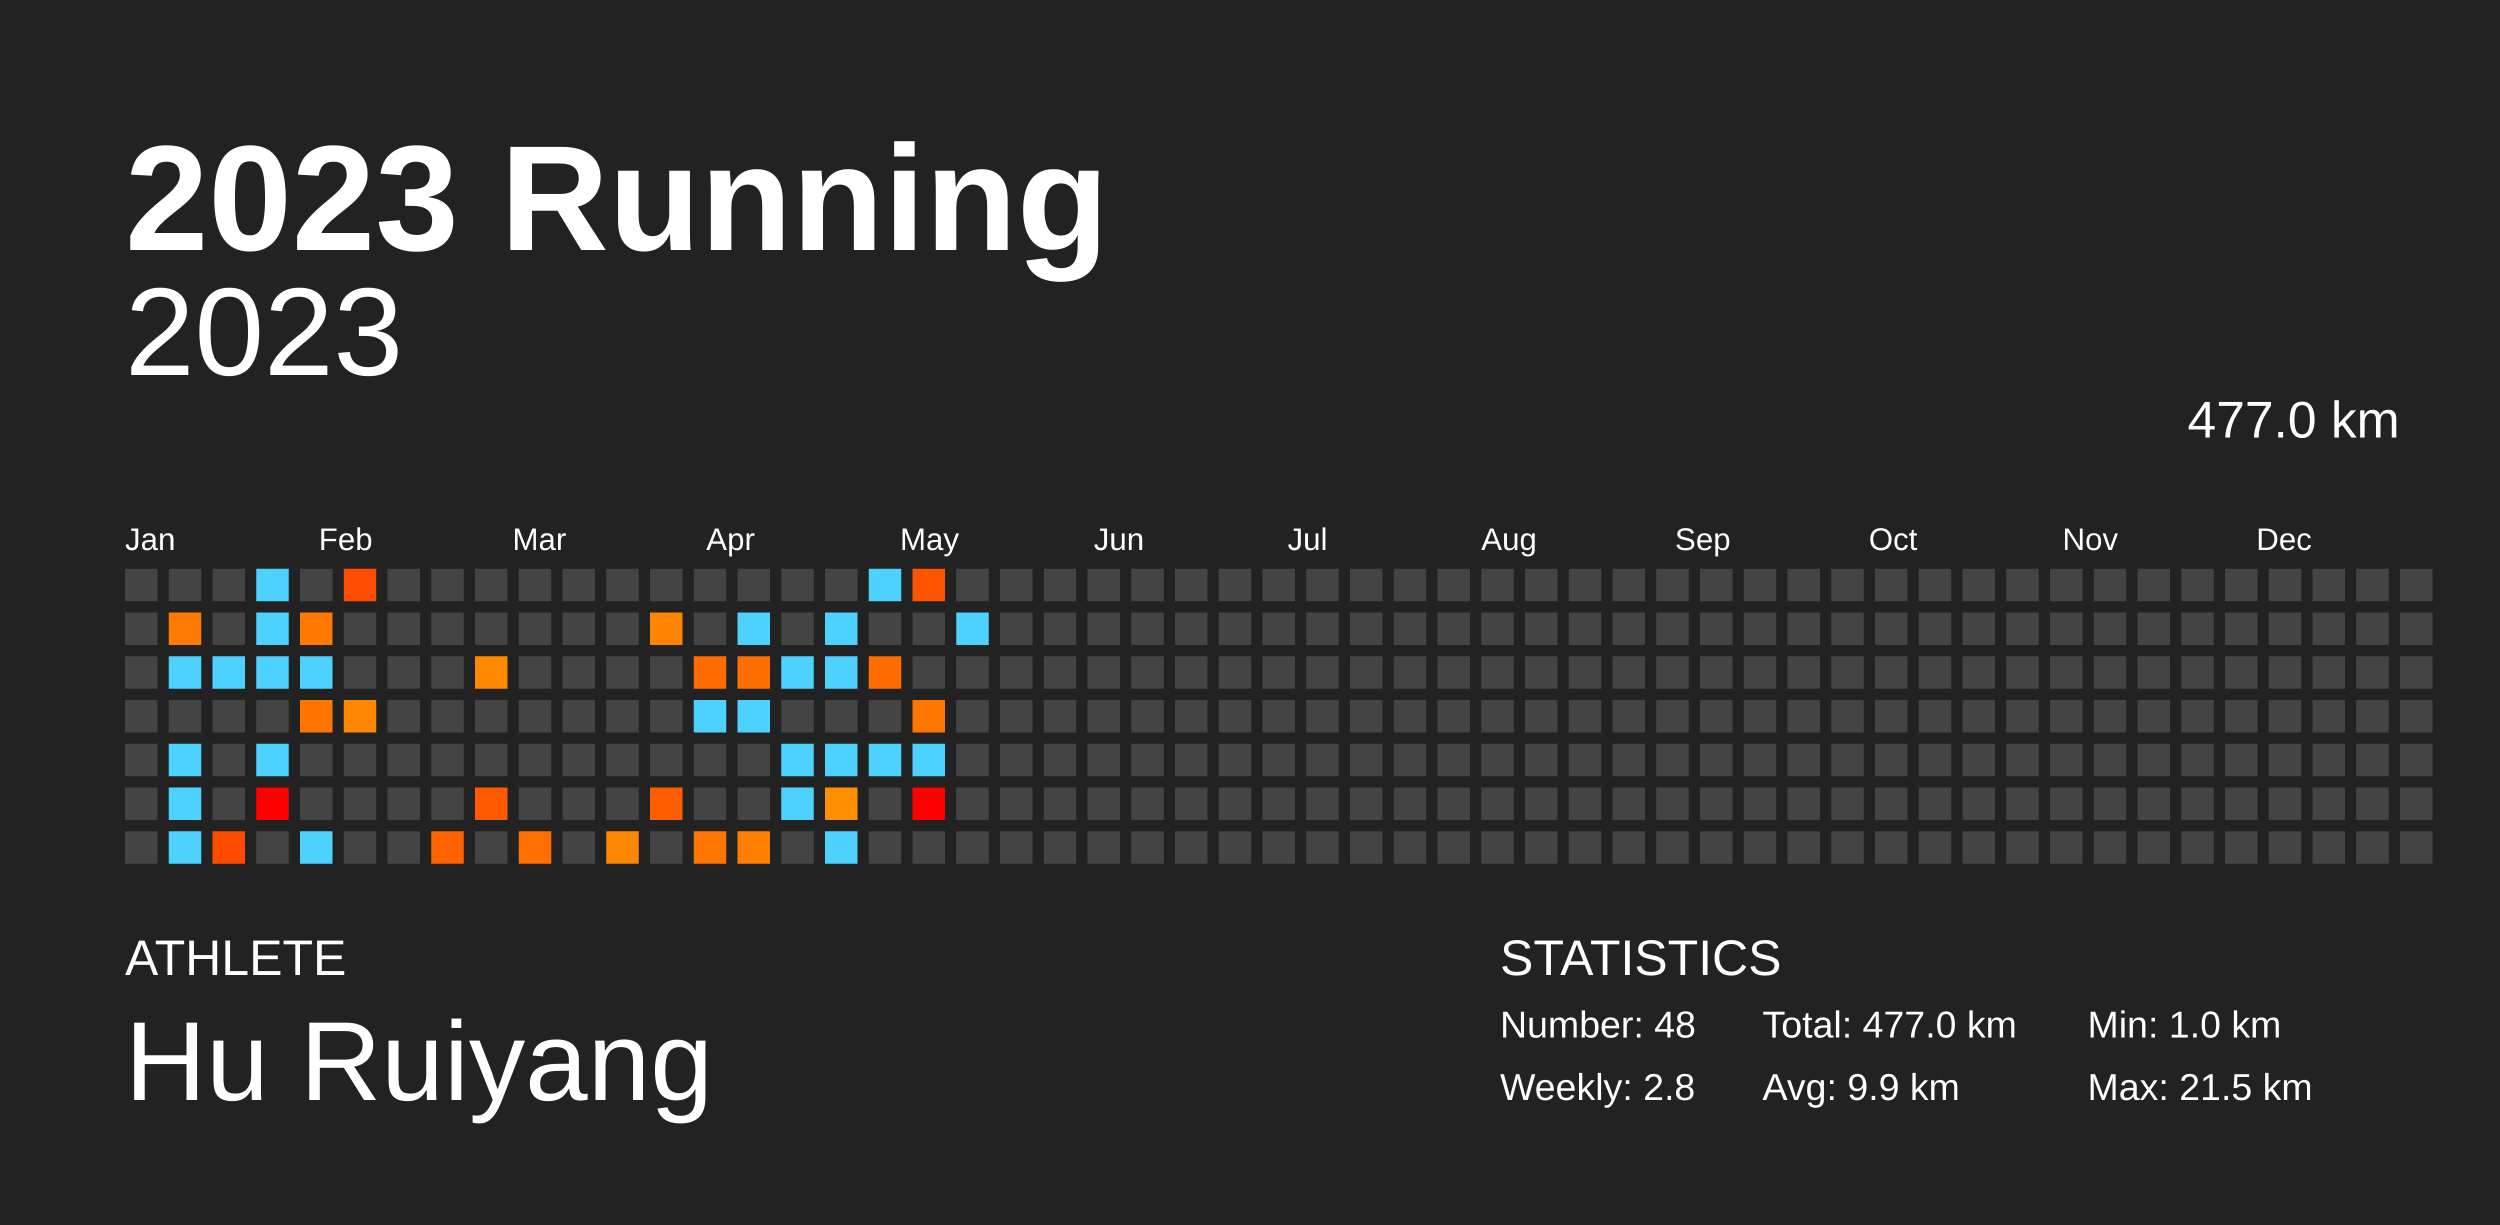
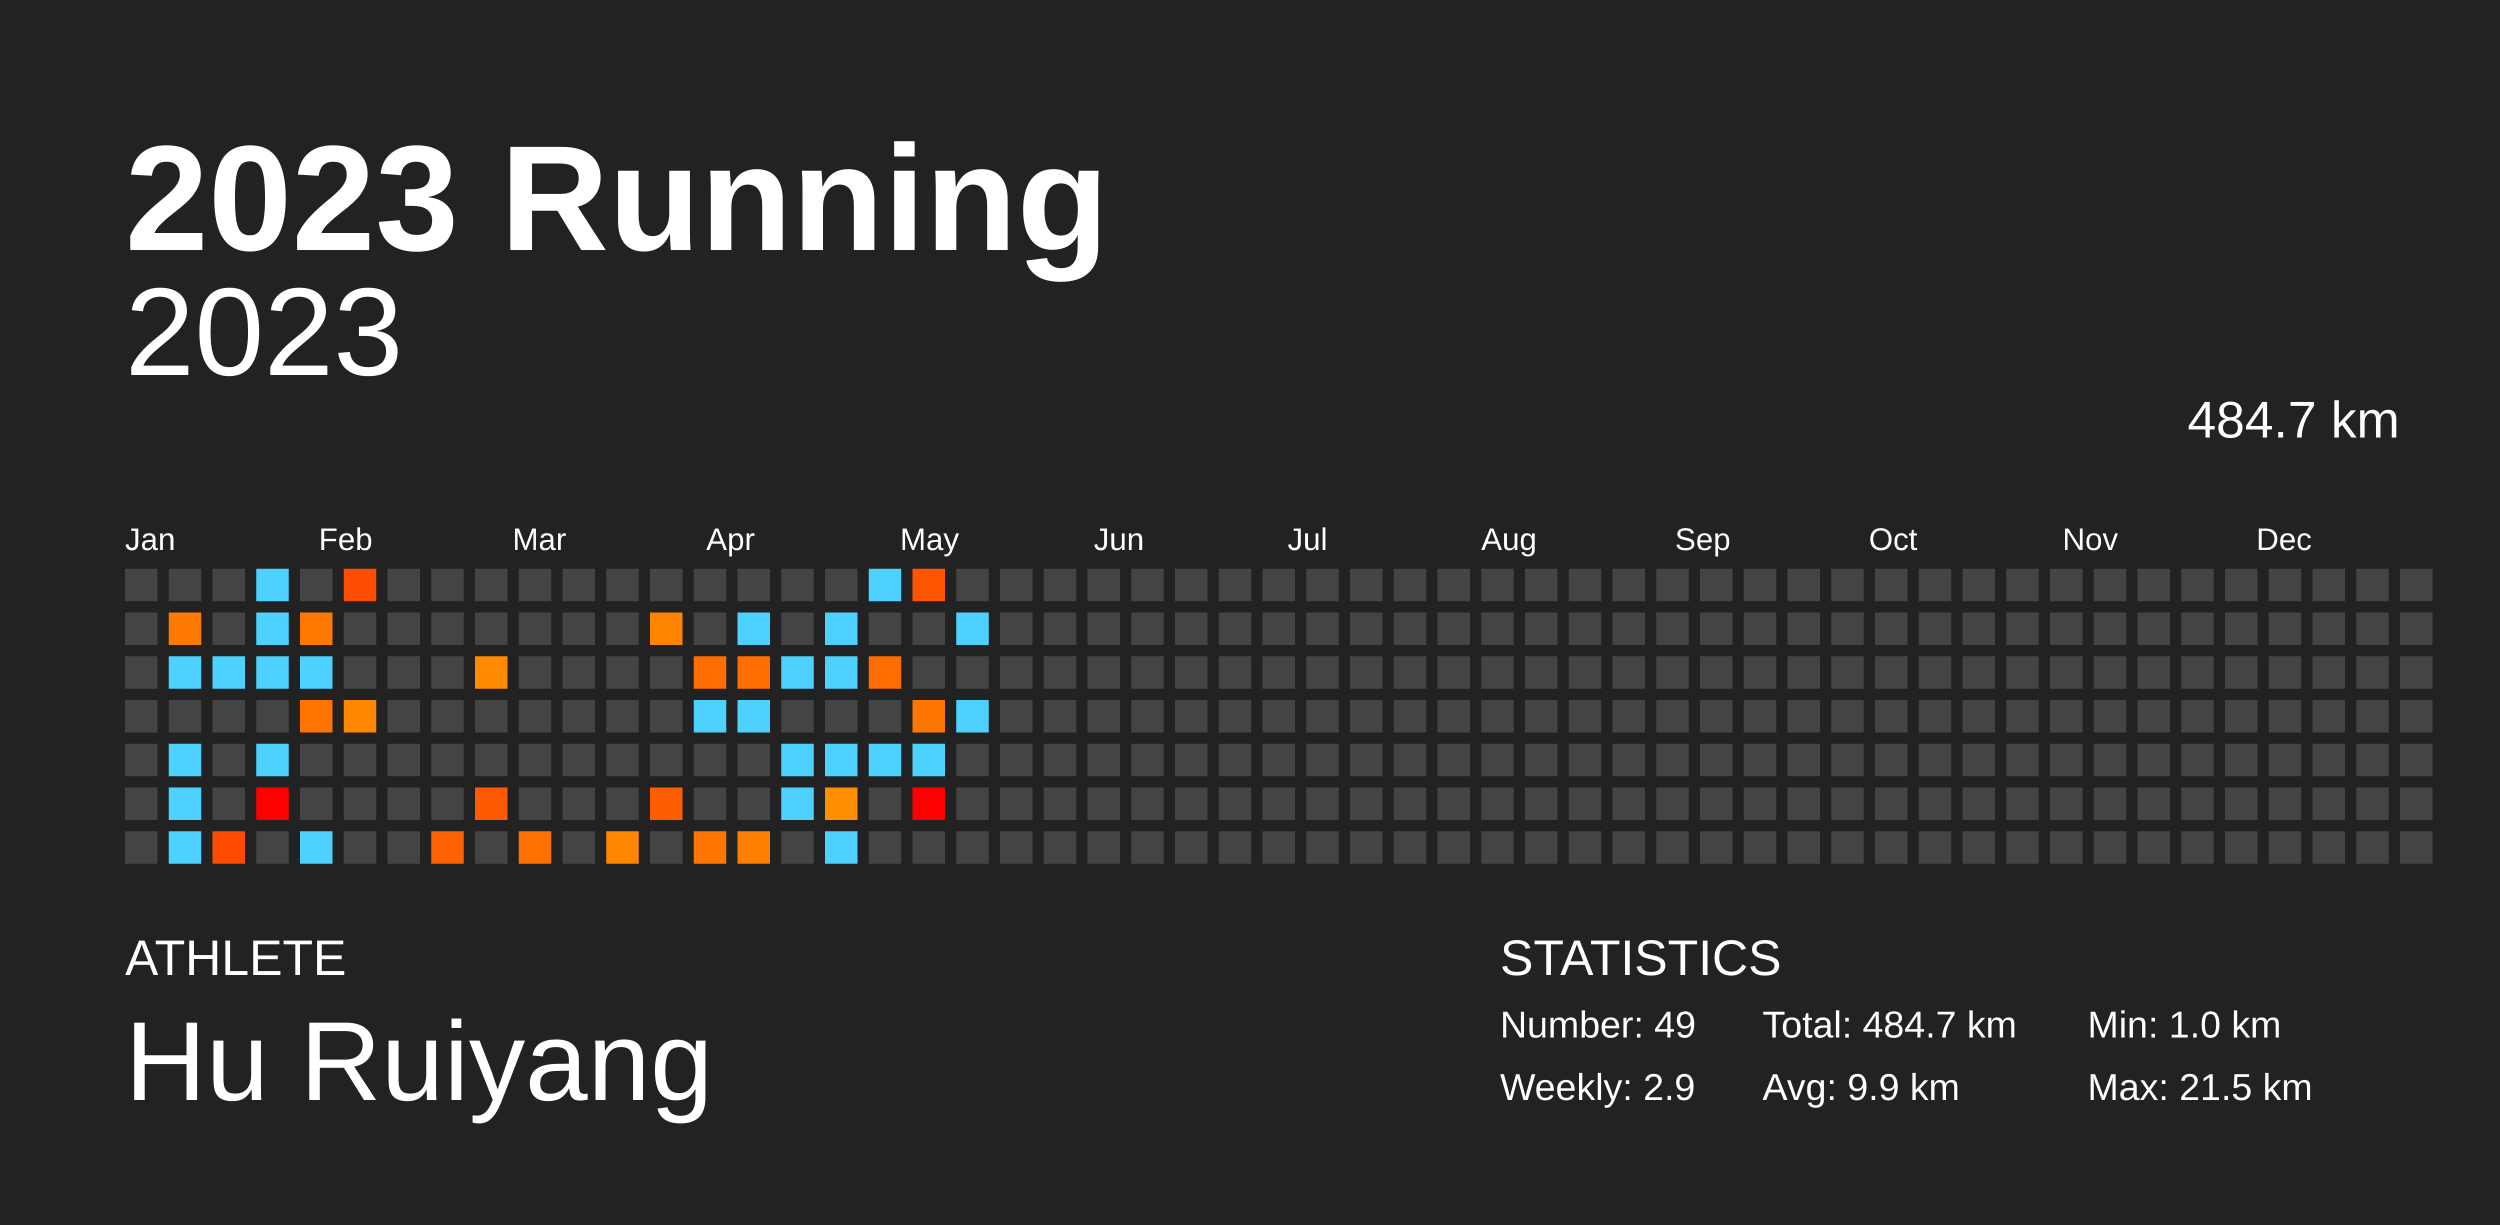
<svg xmlns="http://www.w3.org/2000/svg" baseProfile="full" height="98mm" version="1.1" viewBox="0,0,200,98" width="200mm">
  <defs />
  <rect fill="#222222" height="98" width="200" x="0" y="0" />
  <text fill="#FFFFFF" style="font-size:12px; font-family:Arial; font-weight:bold;" x="10" y="20">2023 Running</text>
  <text fill="#FFFFFF" style="font-size:4px; font-family:Arial" x="10" y="78">ATHLETE</text>
  <text fill="#FFFFFF" style="font-size:9px; font-family:Arial" x="10" y="88">Hu Ruiyang</text>
  <text fill="#FFFFFF" style="font-size:4px; font-family:Arial" x="120" y="78">STATISTICS</text>
-   <text fill="#FFFFFF" style="font-size:3px; font-family:Arial" x="120" y="83">Number: 48</text>
-   <text fill="#FFFFFF" style="font-size:3px; font-family:Arial" x="120" y="88">Weekly: 2.8</text>
-   <text fill="#FFFFFF" style="font-size:3px; font-family:Arial" x="141" y="83">Total: 477.0 km</text>
+   <text fill="#FFFFFF" style="font-size:3px; font-family:Arial" x="120" y="83">Number: 49</text>
+   <text fill="#FFFFFF" style="font-size:3px; font-family:Arial" x="120" y="88">Weekly: 2.9</text>
+   <text fill="#FFFFFF" style="font-size:3px; font-family:Arial" x="141" y="83">Total: 484.7 km</text>
  <text fill="#FFFFFF" style="font-size:3px; font-family:Arial" x="141" y="88">Avg: 9.9 km</text>
  <text fill="#FFFFFF" style="font-size:3px; font-family:Arial" x="167" y="83">Min: 1.0 km</text>
  <text fill="#FFFFFF" style="font-size:3px; font-family:Arial" x="167" y="88">Max: 21.5 km</text>
  <text alignment-baseline="hanging" fill="#FFFFFF" style="font-size:10.0px; font-family:Arial;" x="10" y="30">2023</text>
-   <text alignment-baseline="hanging" fill="#FFFFFF" style="font-size:4.125px; font-family:Arial;" x="175" y="35">477.0 km</text>
+   <text alignment-baseline="hanging" fill="#FFFFFF" style="font-size:4.125px; font-family:Arial;" x="175" y="35">484.7 km</text>
  <text fill="#FFFFFF" style="font-size:2.5px; font-family:Arial" x="10.0" y="44">Jan</text>
  <text fill="#FFFFFF" style="font-size:2.5px; font-family:Arial" x="25.5" y="44">Feb</text>
  <text fill="#FFFFFF" style="font-size:2.5px; font-family:Arial" x="41.0" y="44">Mar</text>
  <text fill="#FFFFFF" style="font-size:2.5px; font-family:Arial" x="56.5" y="44">Apr</text>
  <text fill="#FFFFFF" style="font-size:2.5px; font-family:Arial" x="72.0" y="44">May</text>
  <text fill="#FFFFFF" style="font-size:2.5px; font-family:Arial" x="87.5" y="44">Jun</text>
  <text fill="#FFFFFF" style="font-size:2.5px; font-family:Arial" x="103.0" y="44">Jul</text>
  <text fill="#FFFFFF" style="font-size:2.5px; font-family:Arial" x="118.5" y="44">Aug</text>
  <text fill="#FFFFFF" style="font-size:2.5px; font-family:Arial" x="134.0" y="44">Sep</text>
  <text fill="#FFFFFF" style="font-size:2.5px; font-family:Arial" x="149.5" y="44">Oct</text>
  <text fill="#FFFFFF" style="font-size:2.5px; font-family:Arial" x="165.0" y="44">Nov</text>
  <text fill="#FFFFFF" style="font-size:2.5px; font-family:Arial" x="180.5" y="44">Dec</text>
  <rect fill="#444444" height="2.6" width="2.6" x="10.0" y="45.5" />
  <rect fill="#444444" height="2.6" width="2.6" x="10.0" y="49.0" />
  <rect fill="#444444" height="2.6" width="2.6" x="10.0" y="52.5" />
  <rect fill="#444444" height="2.6" width="2.6" x="10.0" y="56.0" />
  <rect fill="#444444" height="2.6" width="2.6" x="10.0" y="59.5" />
  <rect fill="#444444" height="2.6" width="2.6" x="10.0" y="63.0" />
  <rect fill="#444444" height="2.6" width="2.6" x="10.0" y="66.5" />
  <rect fill="#444444" height="2.6" width="2.6" x="13.5" y="45.5" />
  <rect fill="#ff7a00" height="2.6" width="2.6" x="13.5" y="49.0" />
  <rect fill="#4dd2ff" height="2.6" width="2.6" x="13.5" y="52.5" />
  <rect fill="#444444" height="2.6" width="2.6" x="13.5" y="56.0" />
  <rect fill="#4dd2ff" height="2.6" width="2.6" x="13.5" y="59.5" />
  <rect fill="#4dd2ff" height="2.6" width="2.6" x="13.5" y="63.0" />
  <rect fill="#4dd2ff" height="2.6" width="2.6" x="13.5" y="66.5" />
  <rect fill="#444444" height="2.6" width="2.6" x="17.0" y="45.5" />
  <rect fill="#444444" height="2.6" width="2.6" x="17.0" y="49.0" />
  <rect fill="#4dd2ff" height="2.6" width="2.6" x="17.0" y="52.5" />
  <rect fill="#444444" height="2.6" width="2.6" x="17.0" y="56.0" />
  <rect fill="#444444" height="2.6" width="2.6" x="17.0" y="59.5" />
  <rect fill="#444444" height="2.6" width="2.6" x="17.0" y="63.0" />
  <rect fill="#ff4b00" height="2.6" width="2.6" x="17.0" y="66.5" />
  <rect fill="#4dd2ff" height="2.6" width="2.6" x="20.5" y="45.5" />
  <rect fill="#4dd2ff" height="2.6" width="2.6" x="20.5" y="49.0" />
  <rect fill="#4dd2ff" height="2.6" width="2.6" x="20.5" y="52.5" />
  <rect fill="#444444" height="2.6" width="2.6" x="20.5" y="56.0" />
  <rect fill="#4dd2ff" height="2.6" width="2.6" x="20.5" y="59.5" />
  <rect fill="red" height="2.6" width="2.6" x="20.5" y="63.0" />
  <rect fill="#444444" height="2.6" width="2.6" x="20.5" y="66.5" />
  <rect fill="#444444" height="2.6" width="2.6" x="24.0" y="45.5" />
  <rect fill="#ff7900" height="2.6" width="2.6" x="24.0" y="49.0" />
  <rect fill="#4dd2ff" height="2.6" width="2.6" x="24.0" y="52.5" />
  <rect fill="#ff7500" height="2.6" width="2.6" x="24.0" y="56.0" />
  <rect fill="#444444" height="2.6" width="2.6" x="24.0" y="59.5" />
  <rect fill="#444444" height="2.6" width="2.6" x="24.0" y="63.0" />
  <rect fill="#4dd2ff" height="2.6" width="2.6" x="24.0" y="66.5" />
  <rect fill="#ff4c00" height="2.6" width="2.6" x="27.5" y="45.5" />
  <rect fill="#444444" height="2.6" width="2.6" x="27.5" y="49.0" />
  <rect fill="#444444" height="2.6" width="2.6" x="27.5" y="52.5" />
  <rect fill="#ff8800" height="2.6" width="2.6" x="27.5" y="56.0" />
  <rect fill="#444444" height="2.6" width="2.6" x="27.5" y="59.5" />
  <rect fill="#444444" height="2.6" width="2.6" x="27.5" y="63.0" />
  <rect fill="#444444" height="2.6" width="2.6" x="27.5" y="66.5" />
  <rect fill="#444444" height="2.6" width="2.6" x="31.0" y="45.5" />
  <rect fill="#444444" height="2.6" width="2.6" x="31.0" y="49.0" />
  <rect fill="#444444" height="2.6" width="2.6" x="31.0" y="52.5" />
  <rect fill="#444444" height="2.6" width="2.6" x="31.0" y="56.0" />
  <rect fill="#444444" height="2.6" width="2.6" x="31.0" y="59.5" />
  <rect fill="#444444" height="2.6" width="2.6" x="31.0" y="63.0" />
  <rect fill="#444444" height="2.6" width="2.6" x="31.0" y="66.5" />
  <rect fill="#444444" height="2.6" width="2.6" x="34.5" y="45.5" />
  <rect fill="#444444" height="2.6" width="2.6" x="34.5" y="49.0" />
  <rect fill="#444444" height="2.6" width="2.6" x="34.5" y="52.5" />
  <rect fill="#444444" height="2.6" width="2.6" x="34.5" y="56.0" />
  <rect fill="#444444" height="2.6" width="2.6" x="34.5" y="59.5" />
  <rect fill="#444444" height="2.6" width="2.6" x="34.5" y="63.0" />
  <rect fill="#ff6200" height="2.6" width="2.6" x="34.5" y="66.5" />
  <rect fill="#444444" height="2.6" width="2.6" x="38.0" y="45.5" />
  <rect fill="#444444" height="2.6" width="2.6" x="38.0" y="49.0" />
  <rect fill="#ff8900" height="2.6" width="2.6" x="38.0" y="52.5" />
  <rect fill="#444444" height="2.6" width="2.6" x="38.0" y="56.0" />
  <rect fill="#444444" height="2.6" width="2.6" x="38.0" y="59.5" />
  <rect fill="#ff5a00" height="2.6" width="2.6" x="38.0" y="63.0" />
  <rect fill="#444444" height="2.6" width="2.6" x="38.0" y="66.5" />
  <rect fill="#444444" height="2.6" width="2.6" x="41.5" y="45.5" />
  <rect fill="#444444" height="2.6" width="2.6" x="41.5" y="49.0" />
  <rect fill="#444444" height="2.6" width="2.6" x="41.5" y="52.5" />
  <rect fill="#444444" height="2.6" width="2.6" x="41.5" y="56.0" />
  <rect fill="#444444" height="2.6" width="2.6" x="41.5" y="59.5" />
  <rect fill="#444444" height="2.6" width="2.6" x="41.5" y="63.0" />
  <rect fill="#ff7000" height="2.6" width="2.6" x="41.5" y="66.5" />
  <rect fill="#444444" height="2.6" width="2.6" x="45.0" y="45.5" />
  <rect fill="#444444" height="2.6" width="2.6" x="45.0" y="49.0" />
  <rect fill="#444444" height="2.6" width="2.6" x="45.0" y="52.5" />
  <rect fill="#444444" height="2.6" width="2.6" x="45.0" y="56.0" />
  <rect fill="#444444" height="2.6" width="2.6" x="45.0" y="59.5" />
  <rect fill="#444444" height="2.6" width="2.6" x="45.0" y="63.0" />
  <rect fill="#444444" height="2.6" width="2.6" x="45.0" y="66.5" />
  <rect fill="#444444" height="2.6" width="2.6" x="48.5" y="45.5" />
  <rect fill="#444444" height="2.6" width="2.6" x="48.5" y="49.0" />
  <rect fill="#444444" height="2.6" width="2.6" x="48.5" y="52.5" />
  <rect fill="#444444" height="2.6" width="2.6" x="48.5" y="56.0" />
  <rect fill="#444444" height="2.6" width="2.6" x="48.5" y="59.5" />
  <rect fill="#444444" height="2.6" width="2.6" x="48.5" y="63.0" />
  <rect fill="#ff8600" height="2.6" width="2.6" x="48.5" y="66.5" />
  <rect fill="#444444" height="2.6" width="2.6" x="52.0" y="45.5" />
  <rect fill="#ff8400" height="2.6" width="2.6" x="52.0" y="49.0" />
  <rect fill="#444444" height="2.6" width="2.6" x="52.0" y="52.5" />
  <rect fill="#444444" height="2.6" width="2.6" x="52.0" y="56.0" />
  <rect fill="#444444" height="2.6" width="2.6" x="52.0" y="59.5" />
  <rect fill="#ff5e00" height="2.6" width="2.6" x="52.0" y="63.0" />
  <rect fill="#444444" height="2.6" width="2.6" x="52.0" y="66.5" />
  <rect fill="#444444" height="2.6" width="2.6" x="55.5" y="45.5" />
  <rect fill="#444444" height="2.6" width="2.6" x="55.5" y="49.0" />
  <rect fill="#ff6d00" height="2.6" width="2.6" x="55.5" y="52.5" />
  <rect fill="#4dd2ff" height="2.6" width="2.6" x="55.5" y="56.0" />
  <rect fill="#444444" height="2.6" width="2.6" x="55.5" y="59.5" />
  <rect fill="#444444" height="2.6" width="2.6" x="55.5" y="63.0" />
  <rect fill="#ff7600" height="2.6" width="2.6" x="55.5" y="66.5" />
  <rect fill="#444444" height="2.6" width="2.6" x="59.0" y="45.5" />
  <rect fill="#4dd2ff" height="2.6" width="2.6" x="59.0" y="49.0" />
  <rect fill="#ff6e00" height="2.6" width="2.6" x="59.0" y="52.5" />
  <rect fill="#4dd2ff" height="2.6" width="2.6" x="59.0" y="56.0" />
  <rect fill="#444444" height="2.6" width="2.6" x="59.0" y="59.5" />
  <rect fill="#444444" height="2.6" width="2.6" x="59.0" y="63.0" />
  <rect fill="#ff7f00" height="2.6" width="2.6" x="59.0" y="66.5" />
  <rect fill="#444444" height="2.6" width="2.6" x="62.5" y="45.5" />
  <rect fill="#444444" height="2.6" width="2.6" x="62.5" y="49.0" />
  <rect fill="#4dd2ff" height="2.6" width="2.6" x="62.5" y="52.5" />
  <rect fill="#444444" height="2.6" width="2.6" x="62.5" y="56.0" />
  <rect fill="#4dd2ff" height="2.6" width="2.6" x="62.5" y="59.5" />
  <rect fill="#4dd2ff" height="2.6" width="2.6" x="62.5" y="63.0" />
  <rect fill="#444444" height="2.6" width="2.6" x="62.5" y="66.5" />
  <rect fill="#444444" height="2.6" width="2.6" x="66.0" y="45.5" />
  <rect fill="#4dd2ff" height="2.6" width="2.6" x="66.0" y="49.0" />
  <rect fill="#4dd2ff" height="2.6" width="2.6" x="66.0" y="52.5" />
  <rect fill="#444444" height="2.6" width="2.6" x="66.0" y="56.0" />
  <rect fill="#4dd2ff" height="2.6" width="2.6" x="66.0" y="59.5" />
  <rect fill="#ff8e00" height="2.6" width="2.6" x="66.0" y="63.0" />
  <rect fill="#4dd2ff" height="2.6" width="2.6" x="66.0" y="66.5" />
  <rect fill="#4dd2ff" height="2.6" width="2.6" x="69.5" y="45.5" />
  <rect fill="#444444" height="2.6" width="2.6" x="69.5" y="49.0" />
  <rect fill="#ff6c00" height="2.6" width="2.6" x="69.5" y="52.5" />
  <rect fill="#444444" height="2.6" width="2.6" x="69.5" y="56.0" />
  <rect fill="#4dd2ff" height="2.6" width="2.6" x="69.5" y="59.5" />
  <rect fill="#444444" height="2.6" width="2.6" x="69.5" y="63.0" />
  <rect fill="#444444" height="2.6" width="2.6" x="69.5" y="66.5" />
  <rect fill="#ff5500" height="2.6" width="2.6" x="73.0" y="45.5" />
  <rect fill="#444444" height="2.6" width="2.6" x="73.0" y="49.0" />
  <rect fill="#444444" height="2.6" width="2.6" x="73.0" y="52.5" />
  <rect fill="#ff7600" height="2.6" width="2.6" x="73.0" y="56.0" />
  <rect fill="#4dd2ff" height="2.6" width="2.6" x="73.0" y="59.5" />
  <rect fill="red" height="2.6" width="2.6" x="73.0" y="63.0" />
  <rect fill="#444444" height="2.6" width="2.6" x="73.0" y="66.5" />
  <rect fill="#444444" height="2.6" width="2.6" x="76.5" y="45.5" />
  <rect fill="#4dd2ff" height="2.6" width="2.6" x="76.5" y="49.0" />
  <rect fill="#444444" height="2.6" width="2.6" x="76.5" y="52.5" />
-   <rect fill="#444444" height="2.6" width="2.6" x="76.5" y="56.0" />
+   <rect fill="#4dd2ff" height="2.6" width="2.6" x="76.5" y="56.0" />
  <rect fill="#444444" height="2.6" width="2.6" x="76.5" y="59.5" />
  <rect fill="#444444" height="2.6" width="2.6" x="76.5" y="63.0" />
  <rect fill="#444444" height="2.6" width="2.6" x="76.5" y="66.5" />
  <rect fill="#444444" height="2.6" width="2.6" x="80.0" y="45.5" />
  <rect fill="#444444" height="2.6" width="2.6" x="80.0" y="49.0" />
  <rect fill="#444444" height="2.6" width="2.6" x="80.0" y="52.5" />
  <rect fill="#444444" height="2.6" width="2.6" x="80.0" y="56.0" />
  <rect fill="#444444" height="2.6" width="2.6" x="80.0" y="59.5" />
  <rect fill="#444444" height="2.6" width="2.6" x="80.0" y="63.0" />
  <rect fill="#444444" height="2.6" width="2.6" x="80.0" y="66.5" />
  <rect fill="#444444" height="2.6" width="2.6" x="83.5" y="45.5" />
  <rect fill="#444444" height="2.6" width="2.6" x="83.5" y="49.0" />
  <rect fill="#444444" height="2.6" width="2.6" x="83.5" y="52.5" />
  <rect fill="#444444" height="2.6" width="2.6" x="83.5" y="56.0" />
  <rect fill="#444444" height="2.6" width="2.6" x="83.5" y="59.5" />
  <rect fill="#444444" height="2.6" width="2.6" x="83.5" y="63.0" />
  <rect fill="#444444" height="2.6" width="2.6" x="83.5" y="66.5" />
  <rect fill="#444444" height="2.6" width="2.6" x="87.0" y="45.5" />
  <rect fill="#444444" height="2.6" width="2.6" x="87.0" y="49.0" />
  <rect fill="#444444" height="2.6" width="2.6" x="87.0" y="52.5" />
  <rect fill="#444444" height="2.6" width="2.6" x="87.0" y="56.0" />
  <rect fill="#444444" height="2.6" width="2.6" x="87.0" y="59.5" />
  <rect fill="#444444" height="2.6" width="2.6" x="87.0" y="63.0" />
  <rect fill="#444444" height="2.6" width="2.6" x="87.0" y="66.5" />
  <rect fill="#444444" height="2.6" width="2.6" x="90.5" y="45.5" />
  <rect fill="#444444" height="2.6" width="2.6" x="90.5" y="49.0" />
  <rect fill="#444444" height="2.6" width="2.6" x="90.5" y="52.5" />
  <rect fill="#444444" height="2.6" width="2.6" x="90.5" y="56.0" />
  <rect fill="#444444" height="2.6" width="2.6" x="90.5" y="59.5" />
  <rect fill="#444444" height="2.6" width="2.6" x="90.5" y="63.0" />
  <rect fill="#444444" height="2.6" width="2.6" x="90.5" y="66.5" />
  <rect fill="#444444" height="2.6" width="2.6" x="94.0" y="45.5" />
  <rect fill="#444444" height="2.6" width="2.6" x="94.0" y="49.0" />
  <rect fill="#444444" height="2.6" width="2.6" x="94.0" y="52.5" />
  <rect fill="#444444" height="2.6" width="2.6" x="94.0" y="56.0" />
  <rect fill="#444444" height="2.6" width="2.6" x="94.0" y="59.5" />
  <rect fill="#444444" height="2.6" width="2.6" x="94.0" y="63.0" />
  <rect fill="#444444" height="2.6" width="2.6" x="94.0" y="66.5" />
  <rect fill="#444444" height="2.6" width="2.6" x="97.5" y="45.5" />
  <rect fill="#444444" height="2.6" width="2.6" x="97.5" y="49.0" />
  <rect fill="#444444" height="2.6" width="2.6" x="97.5" y="52.5" />
  <rect fill="#444444" height="2.6" width="2.6" x="97.5" y="56.0" />
  <rect fill="#444444" height="2.6" width="2.6" x="97.5" y="59.5" />
  <rect fill="#444444" height="2.6" width="2.6" x="97.5" y="63.0" />
  <rect fill="#444444" height="2.6" width="2.6" x="97.5" y="66.5" />
  <rect fill="#444444" height="2.6" width="2.6" x="101.0" y="45.5" />
  <rect fill="#444444" height="2.6" width="2.6" x="101.0" y="49.0" />
  <rect fill="#444444" height="2.6" width="2.6" x="101.0" y="52.5" />
  <rect fill="#444444" height="2.6" width="2.6" x="101.0" y="56.0" />
  <rect fill="#444444" height="2.6" width="2.6" x="101.0" y="59.5" />
  <rect fill="#444444" height="2.6" width="2.6" x="101.0" y="63.0" />
  <rect fill="#444444" height="2.6" width="2.6" x="101.0" y="66.5" />
  <rect fill="#444444" height="2.6" width="2.6" x="104.5" y="45.5" />
  <rect fill="#444444" height="2.6" width="2.6" x="104.5" y="49.0" />
  <rect fill="#444444" height="2.6" width="2.6" x="104.5" y="52.5" />
  <rect fill="#444444" height="2.6" width="2.6" x="104.5" y="56.0" />
  <rect fill="#444444" height="2.6" width="2.6" x="104.5" y="59.5" />
  <rect fill="#444444" height="2.6" width="2.6" x="104.5" y="63.0" />
  <rect fill="#444444" height="2.6" width="2.6" x="104.5" y="66.5" />
  <rect fill="#444444" height="2.6" width="2.6" x="108.0" y="45.5" />
  <rect fill="#444444" height="2.6" width="2.6" x="108.0" y="49.0" />
  <rect fill="#444444" height="2.6" width="2.6" x="108.0" y="52.5" />
  <rect fill="#444444" height="2.6" width="2.6" x="108.0" y="56.0" />
  <rect fill="#444444" height="2.6" width="2.6" x="108.0" y="59.5" />
  <rect fill="#444444" height="2.6" width="2.6" x="108.0" y="63.0" />
  <rect fill="#444444" height="2.6" width="2.6" x="108.0" y="66.5" />
  <rect fill="#444444" height="2.6" width="2.6" x="111.5" y="45.5" />
  <rect fill="#444444" height="2.6" width="2.6" x="111.5" y="49.0" />
  <rect fill="#444444" height="2.6" width="2.6" x="111.5" y="52.5" />
  <rect fill="#444444" height="2.6" width="2.6" x="111.5" y="56.0" />
  <rect fill="#444444" height="2.6" width="2.6" x="111.5" y="59.5" />
  <rect fill="#444444" height="2.6" width="2.6" x="111.5" y="63.0" />
  <rect fill="#444444" height="2.6" width="2.6" x="111.5" y="66.5" />
  <rect fill="#444444" height="2.6" width="2.6" x="115.0" y="45.5" />
  <rect fill="#444444" height="2.6" width="2.6" x="115.0" y="49.0" />
  <rect fill="#444444" height="2.6" width="2.6" x="115.0" y="52.5" />
  <rect fill="#444444" height="2.6" width="2.6" x="115.0" y="56.0" />
  <rect fill="#444444" height="2.6" width="2.6" x="115.0" y="59.5" />
  <rect fill="#444444" height="2.6" width="2.6" x="115.0" y="63.0" />
  <rect fill="#444444" height="2.6" width="2.6" x="115.0" y="66.5" />
  <rect fill="#444444" height="2.6" width="2.6" x="118.5" y="45.5" />
  <rect fill="#444444" height="2.6" width="2.6" x="118.5" y="49.0" />
  <rect fill="#444444" height="2.6" width="2.6" x="118.5" y="52.5" />
  <rect fill="#444444" height="2.6" width="2.6" x="118.5" y="56.0" />
  <rect fill="#444444" height="2.6" width="2.6" x="118.5" y="59.5" />
  <rect fill="#444444" height="2.6" width="2.6" x="118.5" y="63.0" />
  <rect fill="#444444" height="2.6" width="2.6" x="118.5" y="66.5" />
  <rect fill="#444444" height="2.6" width="2.6" x="122.0" y="45.5" />
  <rect fill="#444444" height="2.6" width="2.6" x="122.0" y="49.0" />
  <rect fill="#444444" height="2.6" width="2.6" x="122.0" y="52.5" />
  <rect fill="#444444" height="2.6" width="2.6" x="122.0" y="56.0" />
  <rect fill="#444444" height="2.6" width="2.6" x="122.0" y="59.5" />
  <rect fill="#444444" height="2.6" width="2.6" x="122.0" y="63.0" />
  <rect fill="#444444" height="2.6" width="2.6" x="122.0" y="66.5" />
  <rect fill="#444444" height="2.6" width="2.6" x="125.5" y="45.5" />
  <rect fill="#444444" height="2.6" width="2.6" x="125.5" y="49.0" />
  <rect fill="#444444" height="2.6" width="2.6" x="125.5" y="52.5" />
  <rect fill="#444444" height="2.6" width="2.6" x="125.5" y="56.0" />
  <rect fill="#444444" height="2.6" width="2.6" x="125.5" y="59.5" />
  <rect fill="#444444" height="2.6" width="2.6" x="125.5" y="63.0" />
  <rect fill="#444444" height="2.6" width="2.6" x="125.5" y="66.5" />
  <rect fill="#444444" height="2.6" width="2.6" x="129.0" y="45.5" />
  <rect fill="#444444" height="2.6" width="2.6" x="129.0" y="49.0" />
  <rect fill="#444444" height="2.6" width="2.6" x="129.0" y="52.5" />
  <rect fill="#444444" height="2.6" width="2.6" x="129.0" y="56.0" />
  <rect fill="#444444" height="2.6" width="2.6" x="129.0" y="59.5" />
  <rect fill="#444444" height="2.6" width="2.6" x="129.0" y="63.0" />
  <rect fill="#444444" height="2.6" width="2.6" x="129.0" y="66.5" />
  <rect fill="#444444" height="2.6" width="2.6" x="132.5" y="45.5" />
  <rect fill="#444444" height="2.6" width="2.6" x="132.5" y="49.0" />
  <rect fill="#444444" height="2.6" width="2.6" x="132.5" y="52.5" />
  <rect fill="#444444" height="2.6" width="2.6" x="132.5" y="56.0" />
  <rect fill="#444444" height="2.6" width="2.6" x="132.5" y="59.5" />
  <rect fill="#444444" height="2.6" width="2.6" x="132.5" y="63.0" />
  <rect fill="#444444" height="2.6" width="2.6" x="132.5" y="66.5" />
  <rect fill="#444444" height="2.6" width="2.6" x="136.0" y="45.5" />
  <rect fill="#444444" height="2.6" width="2.6" x="136.0" y="49.0" />
  <rect fill="#444444" height="2.6" width="2.6" x="136.0" y="52.5" />
  <rect fill="#444444" height="2.6" width="2.6" x="136.0" y="56.0" />
  <rect fill="#444444" height="2.6" width="2.6" x="136.0" y="59.5" />
  <rect fill="#444444" height="2.6" width="2.6" x="136.0" y="63.0" />
  <rect fill="#444444" height="2.6" width="2.6" x="136.0" y="66.5" />
  <rect fill="#444444" height="2.6" width="2.6" x="139.5" y="45.5" />
  <rect fill="#444444" height="2.6" width="2.6" x="139.5" y="49.0" />
  <rect fill="#444444" height="2.6" width="2.6" x="139.5" y="52.5" />
  <rect fill="#444444" height="2.6" width="2.6" x="139.5" y="56.0" />
  <rect fill="#444444" height="2.6" width="2.6" x="139.5" y="59.5" />
  <rect fill="#444444" height="2.6" width="2.6" x="139.5" y="63.0" />
  <rect fill="#444444" height="2.6" width="2.6" x="139.5" y="66.5" />
  <rect fill="#444444" height="2.6" width="2.6" x="143.0" y="45.5" />
  <rect fill="#444444" height="2.6" width="2.6" x="143.0" y="49.0" />
  <rect fill="#444444" height="2.6" width="2.6" x="143.0" y="52.5" />
  <rect fill="#444444" height="2.6" width="2.6" x="143.0" y="56.0" />
  <rect fill="#444444" height="2.6" width="2.6" x="143.0" y="59.5" />
  <rect fill="#444444" height="2.6" width="2.6" x="143.0" y="63.0" />
  <rect fill="#444444" height="2.6" width="2.6" x="143.0" y="66.5" />
  <rect fill="#444444" height="2.6" width="2.6" x="146.5" y="45.5" />
  <rect fill="#444444" height="2.6" width="2.6" x="146.5" y="49.0" />
  <rect fill="#444444" height="2.6" width="2.6" x="146.5" y="52.5" />
  <rect fill="#444444" height="2.6" width="2.6" x="146.5" y="56.0" />
  <rect fill="#444444" height="2.6" width="2.6" x="146.5" y="59.5" />
  <rect fill="#444444" height="2.6" width="2.6" x="146.5" y="63.0" />
  <rect fill="#444444" height="2.6" width="2.6" x="146.5" y="66.5" />
  <rect fill="#444444" height="2.6" width="2.6" x="150.0" y="45.5" />
  <rect fill="#444444" height="2.6" width="2.6" x="150.0" y="49.0" />
  <rect fill="#444444" height="2.6" width="2.6" x="150.0" y="52.5" />
  <rect fill="#444444" height="2.6" width="2.6" x="150.0" y="56.0" />
  <rect fill="#444444" height="2.6" width="2.6" x="150.0" y="59.5" />
  <rect fill="#444444" height="2.6" width="2.6" x="150.0" y="63.0" />
  <rect fill="#444444" height="2.6" width="2.6" x="150.0" y="66.5" />
  <rect fill="#444444" height="2.6" width="2.6" x="153.5" y="45.5" />
  <rect fill="#444444" height="2.6" width="2.6" x="153.5" y="49.0" />
  <rect fill="#444444" height="2.6" width="2.6" x="153.5" y="52.5" />
  <rect fill="#444444" height="2.6" width="2.6" x="153.5" y="56.0" />
  <rect fill="#444444" height="2.6" width="2.6" x="153.5" y="59.5" />
  <rect fill="#444444" height="2.6" width="2.6" x="153.5" y="63.0" />
  <rect fill="#444444" height="2.6" width="2.6" x="153.5" y="66.5" />
  <rect fill="#444444" height="2.6" width="2.6" x="157.0" y="45.5" />
  <rect fill="#444444" height="2.6" width="2.6" x="157.0" y="49.0" />
  <rect fill="#444444" height="2.6" width="2.6" x="157.0" y="52.5" />
  <rect fill="#444444" height="2.6" width="2.6" x="157.0" y="56.0" />
  <rect fill="#444444" height="2.6" width="2.6" x="157.0" y="59.5" />
  <rect fill="#444444" height="2.6" width="2.6" x="157.0" y="63.0" />
  <rect fill="#444444" height="2.6" width="2.6" x="157.0" y="66.5" />
  <rect fill="#444444" height="2.6" width="2.6" x="160.5" y="45.5" />
  <rect fill="#444444" height="2.6" width="2.6" x="160.5" y="49.0" />
  <rect fill="#444444" height="2.6" width="2.6" x="160.5" y="52.5" />
  <rect fill="#444444" height="2.6" width="2.6" x="160.5" y="56.0" />
  <rect fill="#444444" height="2.6" width="2.6" x="160.5" y="59.5" />
  <rect fill="#444444" height="2.6" width="2.6" x="160.5" y="63.0" />
  <rect fill="#444444" height="2.6" width="2.6" x="160.5" y="66.5" />
  <rect fill="#444444" height="2.6" width="2.6" x="164.0" y="45.5" />
  <rect fill="#444444" height="2.6" width="2.6" x="164.0" y="49.0" />
  <rect fill="#444444" height="2.6" width="2.6" x="164.0" y="52.5" />
  <rect fill="#444444" height="2.6" width="2.6" x="164.0" y="56.0" />
  <rect fill="#444444" height="2.6" width="2.6" x="164.0" y="59.5" />
  <rect fill="#444444" height="2.6" width="2.6" x="164.0" y="63.0" />
  <rect fill="#444444" height="2.6" width="2.6" x="164.0" y="66.5" />
  <rect fill="#444444" height="2.6" width="2.6" x="167.5" y="45.5" />
  <rect fill="#444444" height="2.6" width="2.6" x="167.5" y="49.0" />
  <rect fill="#444444" height="2.6" width="2.6" x="167.5" y="52.5" />
  <rect fill="#444444" height="2.6" width="2.6" x="167.5" y="56.0" />
  <rect fill="#444444" height="2.6" width="2.6" x="167.5" y="59.5" />
  <rect fill="#444444" height="2.6" width="2.6" x="167.5" y="63.0" />
  <rect fill="#444444" height="2.6" width="2.6" x="167.5" y="66.5" />
  <rect fill="#444444" height="2.6" width="2.6" x="171.0" y="45.5" />
  <rect fill="#444444" height="2.6" width="2.6" x="171.0" y="49.0" />
  <rect fill="#444444" height="2.6" width="2.6" x="171.0" y="52.5" />
  <rect fill="#444444" height="2.6" width="2.6" x="171.0" y="56.0" />
  <rect fill="#444444" height="2.6" width="2.6" x="171.0" y="59.5" />
  <rect fill="#444444" height="2.6" width="2.6" x="171.0" y="63.0" />
  <rect fill="#444444" height="2.6" width="2.6" x="171.0" y="66.5" />
  <rect fill="#444444" height="2.6" width="2.6" x="174.5" y="45.5" />
  <rect fill="#444444" height="2.6" width="2.6" x="174.5" y="49.0" />
  <rect fill="#444444" height="2.6" width="2.6" x="174.5" y="52.5" />
  <rect fill="#444444" height="2.6" width="2.6" x="174.5" y="56.0" />
  <rect fill="#444444" height="2.6" width="2.6" x="174.5" y="59.5" />
  <rect fill="#444444" height="2.6" width="2.6" x="174.5" y="63.0" />
  <rect fill="#444444" height="2.6" width="2.6" x="174.5" y="66.5" />
  <rect fill="#444444" height="2.6" width="2.6" x="178.0" y="45.5" />
  <rect fill="#444444" height="2.6" width="2.6" x="178.0" y="49.0" />
  <rect fill="#444444" height="2.6" width="2.6" x="178.0" y="52.5" />
  <rect fill="#444444" height="2.6" width="2.6" x="178.0" y="56.0" />
  <rect fill="#444444" height="2.6" width="2.6" x="178.0" y="59.5" />
  <rect fill="#444444" height="2.6" width="2.6" x="178.0" y="63.0" />
  <rect fill="#444444" height="2.6" width="2.6" x="178.0" y="66.5" />
  <rect fill="#444444" height="2.6" width="2.6" x="181.5" y="45.5" />
  <rect fill="#444444" height="2.6" width="2.6" x="181.5" y="49.0" />
  <rect fill="#444444" height="2.6" width="2.6" x="181.5" y="52.5" />
  <rect fill="#444444" height="2.6" width="2.6" x="181.5" y="56.0" />
  <rect fill="#444444" height="2.6" width="2.6" x="181.5" y="59.5" />
  <rect fill="#444444" height="2.6" width="2.6" x="181.5" y="63.0" />
  <rect fill="#444444" height="2.6" width="2.6" x="181.5" y="66.5" />
  <rect fill="#444444" height="2.6" width="2.6" x="185.0" y="45.5" />
  <rect fill="#444444" height="2.6" width="2.6" x="185.0" y="49.0" />
  <rect fill="#444444" height="2.6" width="2.6" x="185.0" y="52.5" />
  <rect fill="#444444" height="2.6" width="2.6" x="185.0" y="56.0" />
  <rect fill="#444444" height="2.6" width="2.6" x="185.0" y="59.5" />
  <rect fill="#444444" height="2.6" width="2.6" x="185.0" y="63.0" />
  <rect fill="#444444" height="2.6" width="2.6" x="185.0" y="66.5" />
  <rect fill="#444444" height="2.6" width="2.6" x="188.5" y="45.5" />
  <rect fill="#444444" height="2.6" width="2.6" x="188.5" y="49.0" />
  <rect fill="#444444" height="2.6" width="2.6" x="188.5" y="52.5" />
  <rect fill="#444444" height="2.6" width="2.6" x="188.5" y="56.0" />
  <rect fill="#444444" height="2.6" width="2.6" x="188.5" y="59.5" />
  <rect fill="#444444" height="2.6" width="2.6" x="188.5" y="63.0" />
  <rect fill="#444444" height="2.6" width="2.6" x="188.5" y="66.5" />
  <rect fill="#444444" height="2.6" width="2.6" x="192.0" y="45.5" />
  <rect fill="#444444" height="2.6" width="2.6" x="192.0" y="49.0" />
  <rect fill="#444444" height="2.6" width="2.6" x="192.0" y="52.5" />
  <rect fill="#444444" height="2.6" width="2.6" x="192.0" y="56.0" />
  <rect fill="#444444" height="2.6" width="2.6" x="192.0" y="59.5" />
  <rect fill="#444444" height="2.6" width="2.6" x="192.0" y="63.0" />
  <rect fill="#444444" height="2.6" width="2.6" x="192.0" y="66.5" />
</svg>
